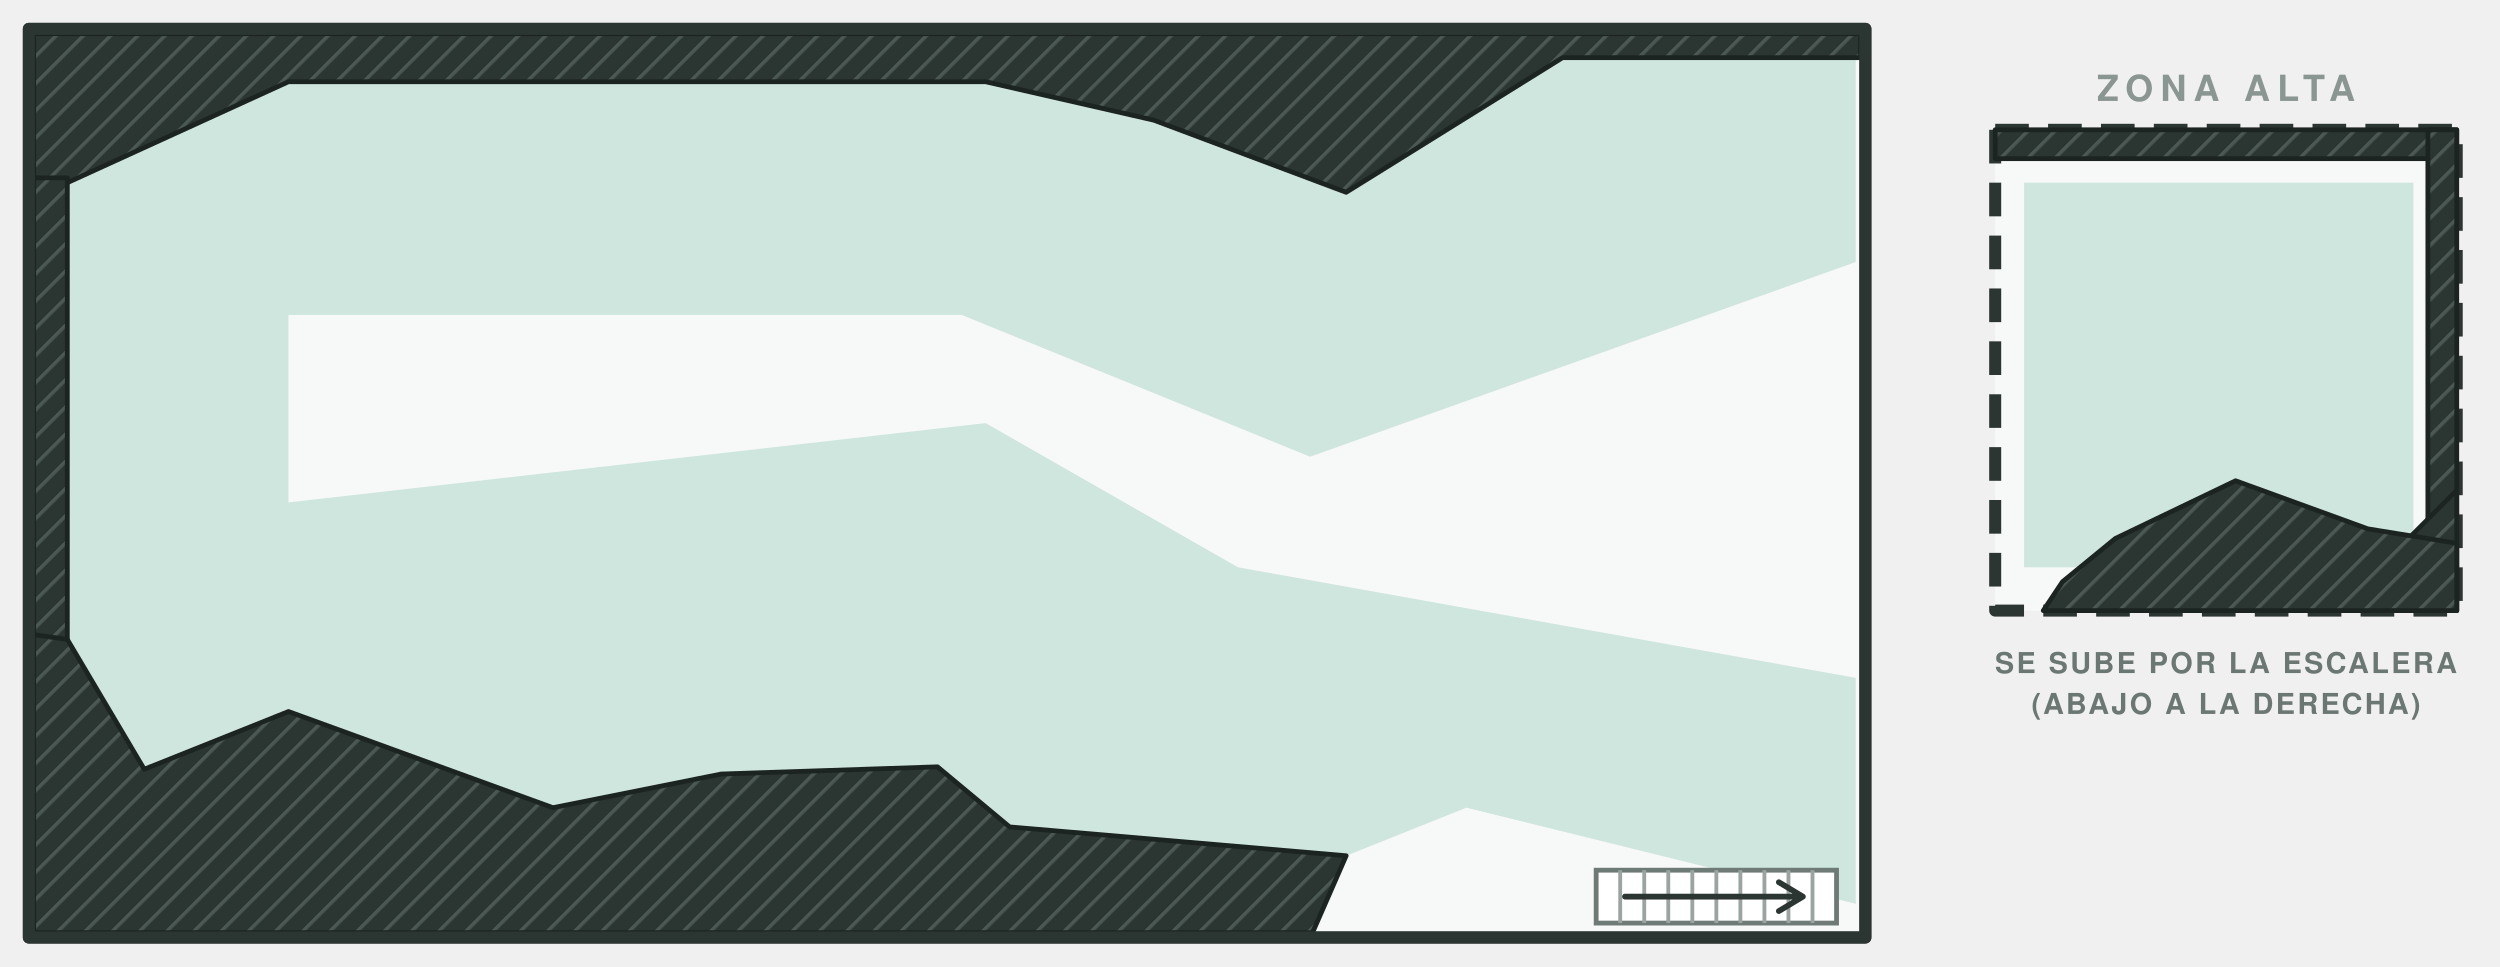
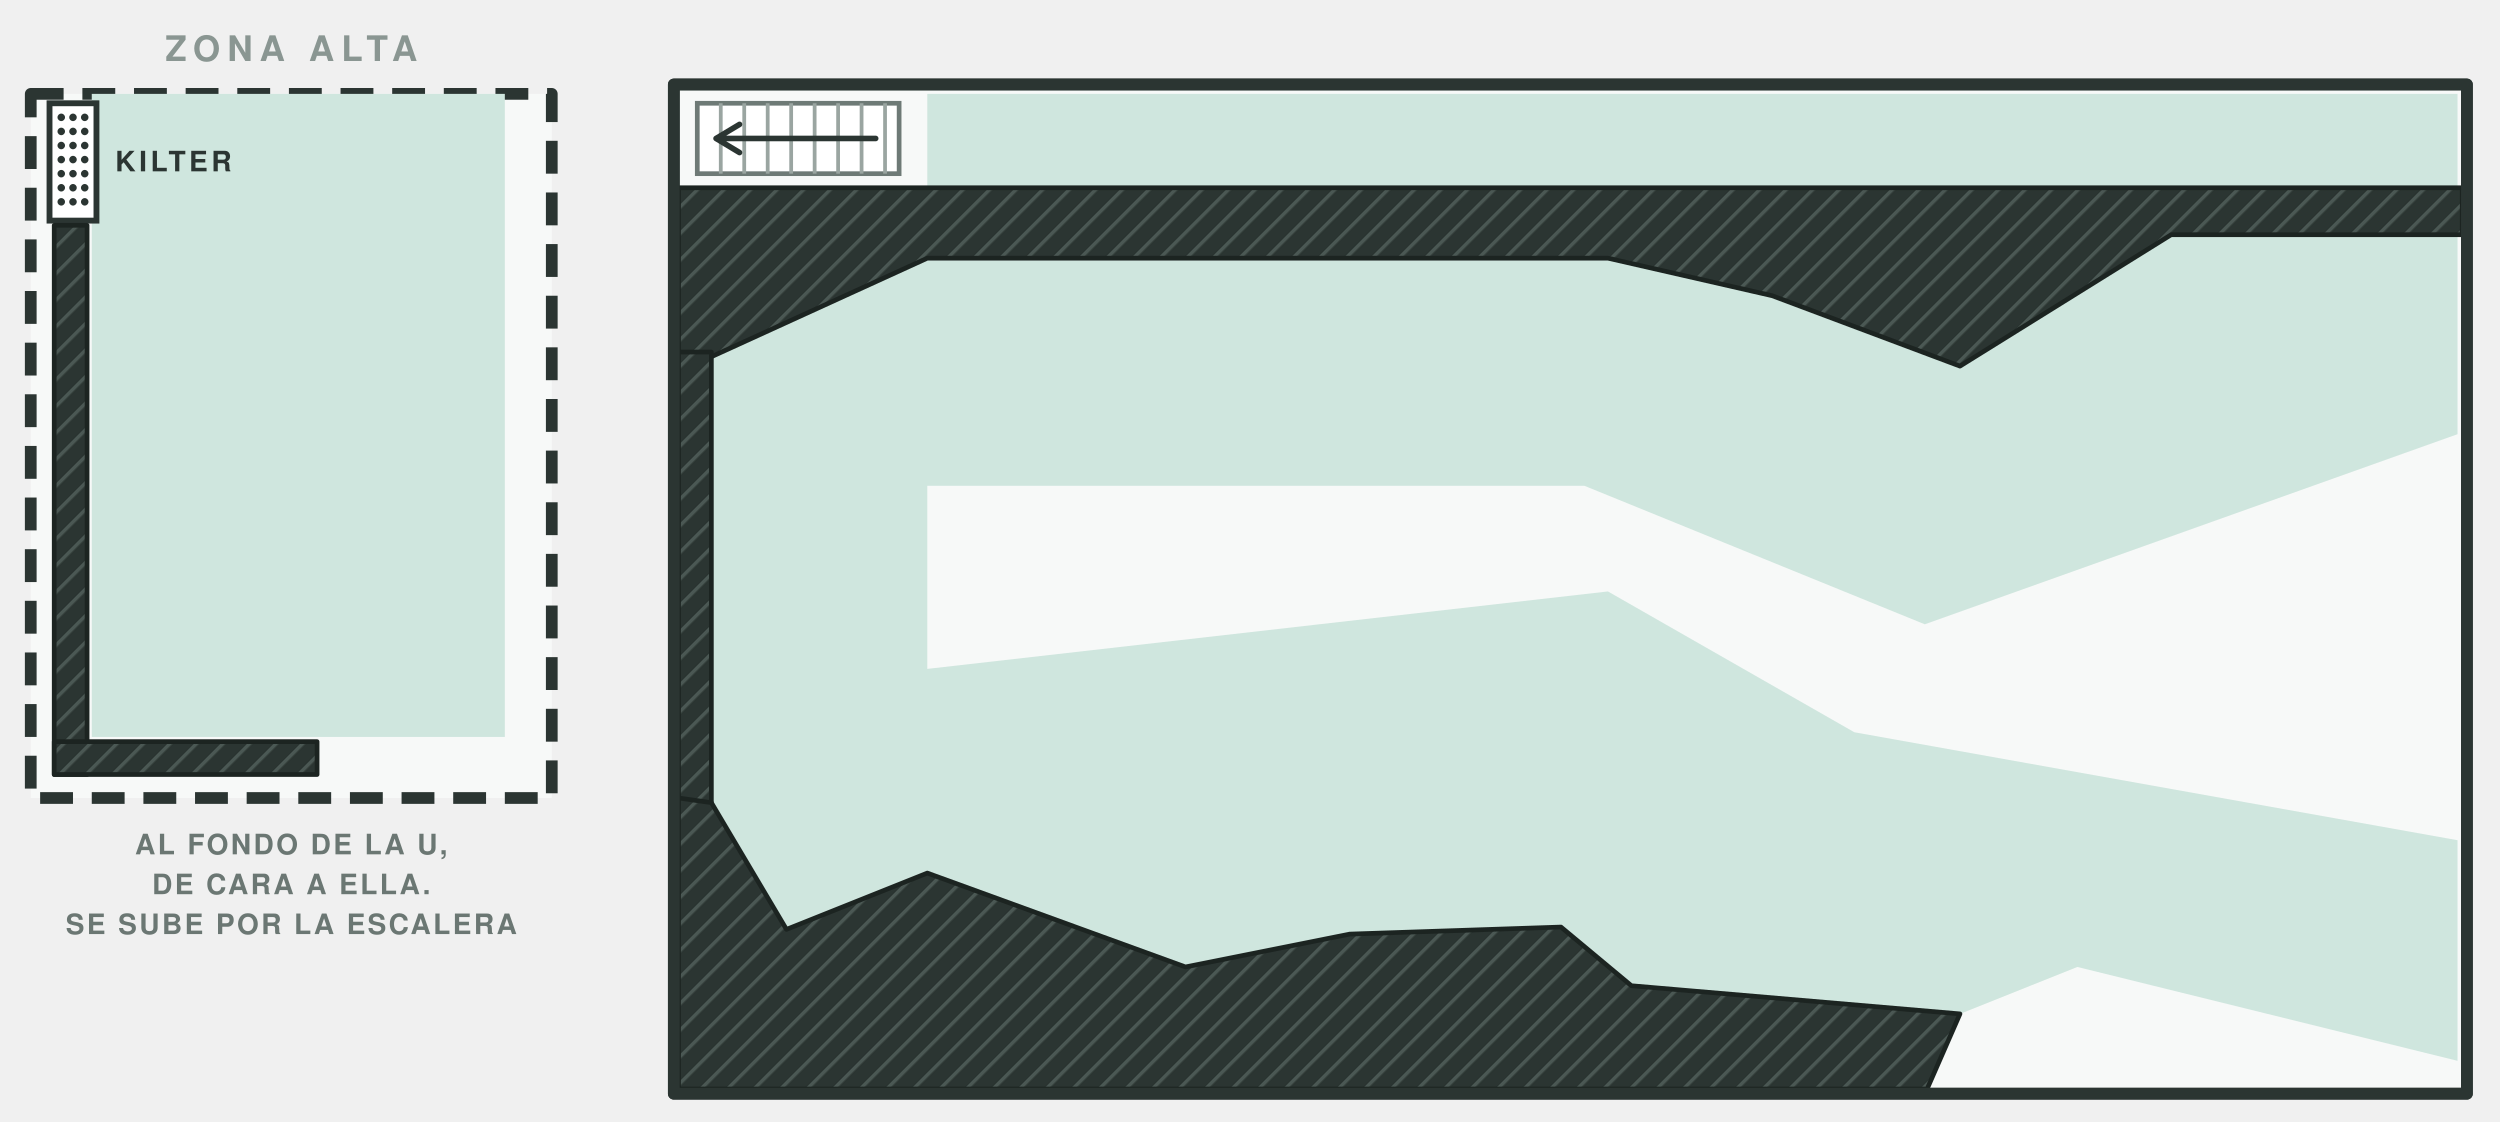
- <svg xmlns="http://www.w3.org/2000/svg" viewBox="0 76 1040 402" width="2600" height="1005">
+ <svg xmlns="http://www.w3.org/2000/svg" viewBox="-275 0 1065 478" width="2663" height="1195">
  <defs>
    <pattern id="hatch" width="8" height="8" patternUnits="userSpaceOnUse" patternTransform="rotate(45)">
      <rect width="8" height="8" fill="#2B3532" />
      <line x1="0" y1="0" x2="0" y2="8" stroke="#4A5753" stroke-width="3" />
    </pattern>
  </defs>
-   <polygon points="12,88 776,88 776,466 12,466" fill="#F7F9F8" stroke="#2B3532" stroke-width="5" stroke-linejoin="round" />
+   <polygon points="12,36 776,36 776,466 12,466" fill="#F7F9F8" stroke="#2B3532" stroke-width="5" stroke-linejoin="round" />
  <polygon points="26,150 120,108 410,108 480,125 560,155 650,100 772,100 772,185 545,266 400,207 120,207 120,285 410,252 515,312 772,358 772,452 610,412 560,432 420,420 390,395 300,398 230,412 120,372 60,396 26,342" fill="#CFE6DE" />
-   <polygon points="830,130 1022,130 1022,330 830,330" fill="#F7F9F8" stroke="#2B3532" stroke-width="5" stroke-dasharray="14 8" stroke-linejoin="round" />
-   <polygon points="842,152 1004,152 1004,312 842,312" fill="#CFE6DE" />
-   <text x="926" y="118" font-family="Helvetica, Arial, sans-serif" font-size="15" font-weight="800" fill="#8A9692" letter-spacing="3" text-anchor="middle">ZONA ALTA</text>
-   <rect x="664" y="438" width="100" height="22" fill="#FFFFFF" stroke="#6E7A76" stroke-width="2" />
-   <path d="M674 438V460M684 438V460M694 438V460M704 438V460M714 438V460M724 438V460M734 438V460M744 438V460M754 438V460" stroke="#9AA5A1" stroke-width="1.6" />
-   <path d="M676 449H748M740 443L750 449L740 455" fill="none" stroke="#2B3532" stroke-width="2.4" stroke-linecap="round" stroke-linejoin="round" />
-   <text x="926" y="356" font-family="Helvetica, Arial, sans-serif" font-size="12" font-weight="700" fill="#6B7773" text-anchor="middle" letter-spacing="1">SE SUBE POR LA ESCALERA</text>
-   <text x="926" y="373" font-family="Helvetica, Arial, sans-serif" font-size="12" font-weight="700" fill="#6B7773" text-anchor="middle" letter-spacing="1">(ABAJO A LA DERECHA)</text>
+   <polygon points="120,40 772,40 772,80 120,80" fill="#CFE6DE" />
+   <polygon points="-262,40 -40,40 -40,340 -262,340" fill="#F7F9F8" stroke="#2B3532" stroke-width="5" stroke-dasharray="14 8" stroke-linejoin="round" />
+   <polygon points="-236,40 -60,40 -60,314 -236,314" fill="#CFE6DE" />
+   <g>
+     <rect x="-254" y="44" width="20" height="50" fill="#FFFFFF" stroke="#2B3532" stroke-width="2.5" />
+     <g fill="#2B3532">
+       <circle cx="-249" cy="50" r="1.6" />
+       <circle cx="-249" cy="56" r="1.6" />
+       <circle cx="-249" cy="62" r="1.6" />
+       <circle cx="-249" cy="68" r="1.6" />
+       <circle cx="-249" cy="74" r="1.6" />
+       <circle cx="-249" cy="80" r="1.6" />
+       <circle cx="-249" cy="86" r="1.6" />
+       <circle cx="-244" cy="50" r="1.6" />
+       <circle cx="-244" cy="56" r="1.6" />
+       <circle cx="-244" cy="62" r="1.6" />
+       <circle cx="-244" cy="68" r="1.6" />
+       <circle cx="-244" cy="74" r="1.6" />
+       <circle cx="-244" cy="80" r="1.6" />
+       <circle cx="-244" cy="86" r="1.6" />
+       <circle cx="-239" cy="50" r="1.6" />
+       <circle cx="-239" cy="56" r="1.6" />
+       <circle cx="-239" cy="62" r="1.6" />
+       <circle cx="-239" cy="68" r="1.6" />
+       <circle cx="-239" cy="74" r="1.6" />
+       <circle cx="-239" cy="80" r="1.6" />
+       <circle cx="-239" cy="86" r="1.6" />
+     </g>
+     <text x="-226" y="73" font-family="Helvetica, Arial, sans-serif" font-size="12" font-weight="800" fill="#2B3532" letter-spacing="1.5">KILTER</text>
+   </g>
+   <text x="-151" y="26" font-family="Helvetica, Arial, sans-serif" font-size="15" font-weight="800" fill="#8A9692" letter-spacing="3" text-anchor="middle">ZONA ALTA</text>
+   <g font-family="Helvetica, Arial, sans-serif" font-size="12" font-weight="700" fill="#6B7773" text-anchor="middle" letter-spacing="1">
+     <text x="-151" y="364">AL FONDO DE LA U,</text>
+     <text x="-151" y="381">DE CARA A ELLA.</text>
+     <text x="-151" y="398">SE SUBE POR LA ESCALERA</text>
+   </g>
+   <rect x="22" y="44" width="86" height="30" fill="#FFFFFF" stroke="#6E7A76" stroke-width="2" />
+   <path d="M32 44V74M42 44V74M52 44V74M62 44V74M72 44V74M82 44V74M92 44V74M102 44V74" stroke="#9AA5A1" stroke-width="1.6" />
+   <path d="M98 59H32M40 53L30 59L40 65" fill="none" stroke="#2B3532" stroke-width="2.4" stroke-linecap="round" stroke-linejoin="round" />
  <g fill="url(#hatch)" stroke="#1C2421" stroke-width="2" stroke-linejoin="round">
-     <polygon points="14,90 774,90 774,100 650,100 560,156 480,126 410,110 120,110 28,152 14,152" />
-     <polygon points="830,130 1022,130 1022,142 830,142" />
-     <polygon points="1010,130 1022,130 1022,330 1010,330" />
-     <polygon points="972,330 1022,280 1022,330" />
-     <polygon points="850,330 1022,330 1022,302 985,296 930,276 880,300 858,318" />
+     <polygon points="14,80 774,80 774,100 650,100 560,156 480,126 410,110 120,110 28,152 14,152" />
    <polygon points="14,150 28,150 28,342 14,342" />
    <polygon points="14,340 28,342 60,396 120,372 230,412 300,398 390,395 420,420 560,432 546,464 14,464" />
+     <polygon points="-252,96 -238,96 -238,330 -252,330" />
+     <polygon points="-252,316 -140,316 -140,330 -252,330" />
  </g>
-   <polygon points="12,88 776,88 776,466 12,466" fill="none" stroke="#2B3532" stroke-width="5" stroke-linejoin="round" />
+   <polygon points="12,36 776,36 776,466 12,466" fill="none" stroke="#2B3532" stroke-width="5" stroke-linejoin="round" />
</svg>
